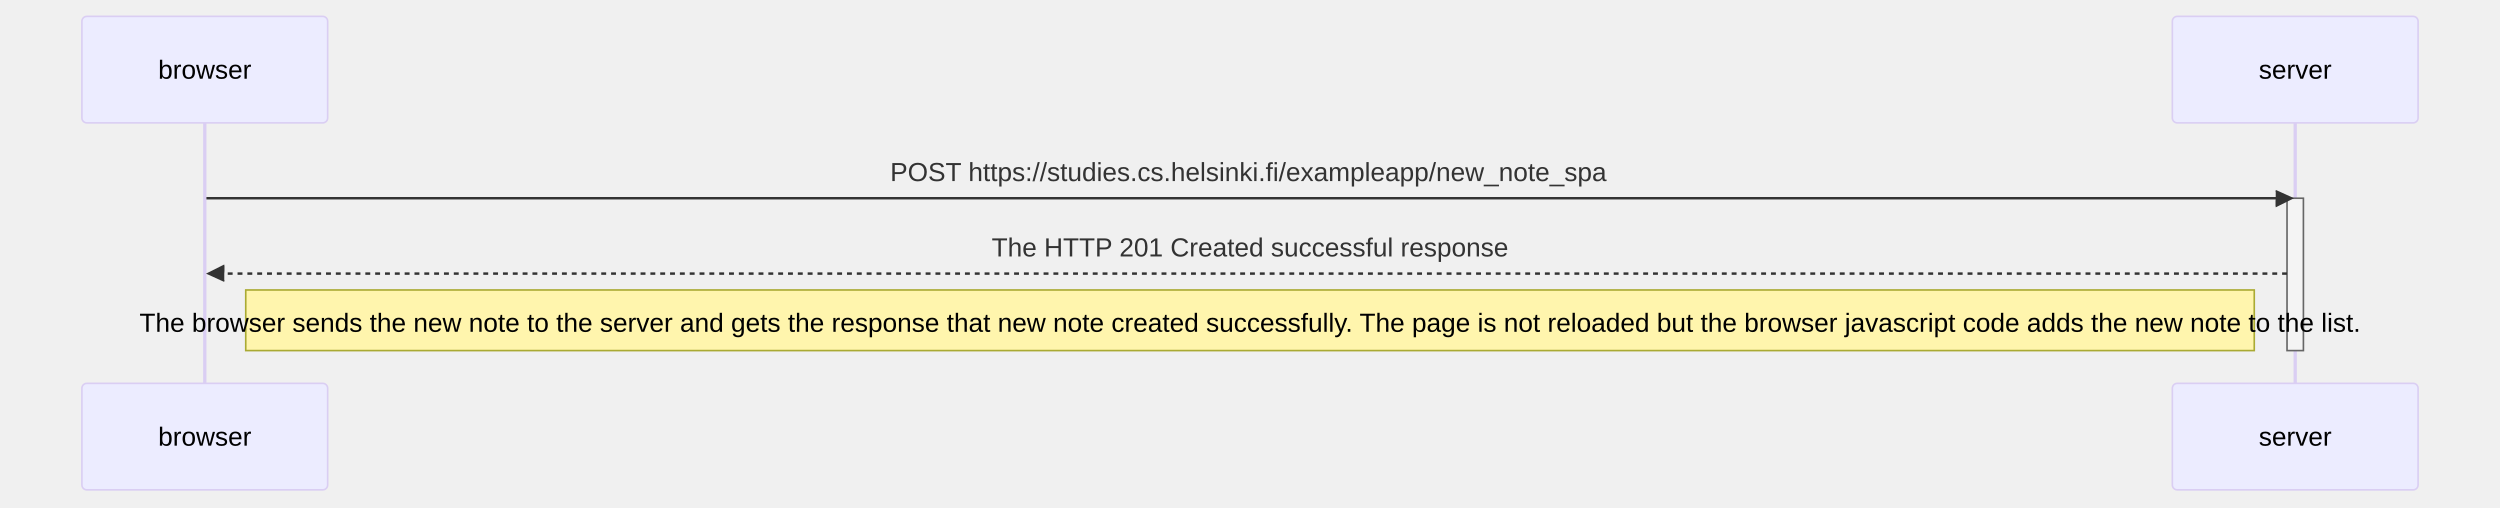
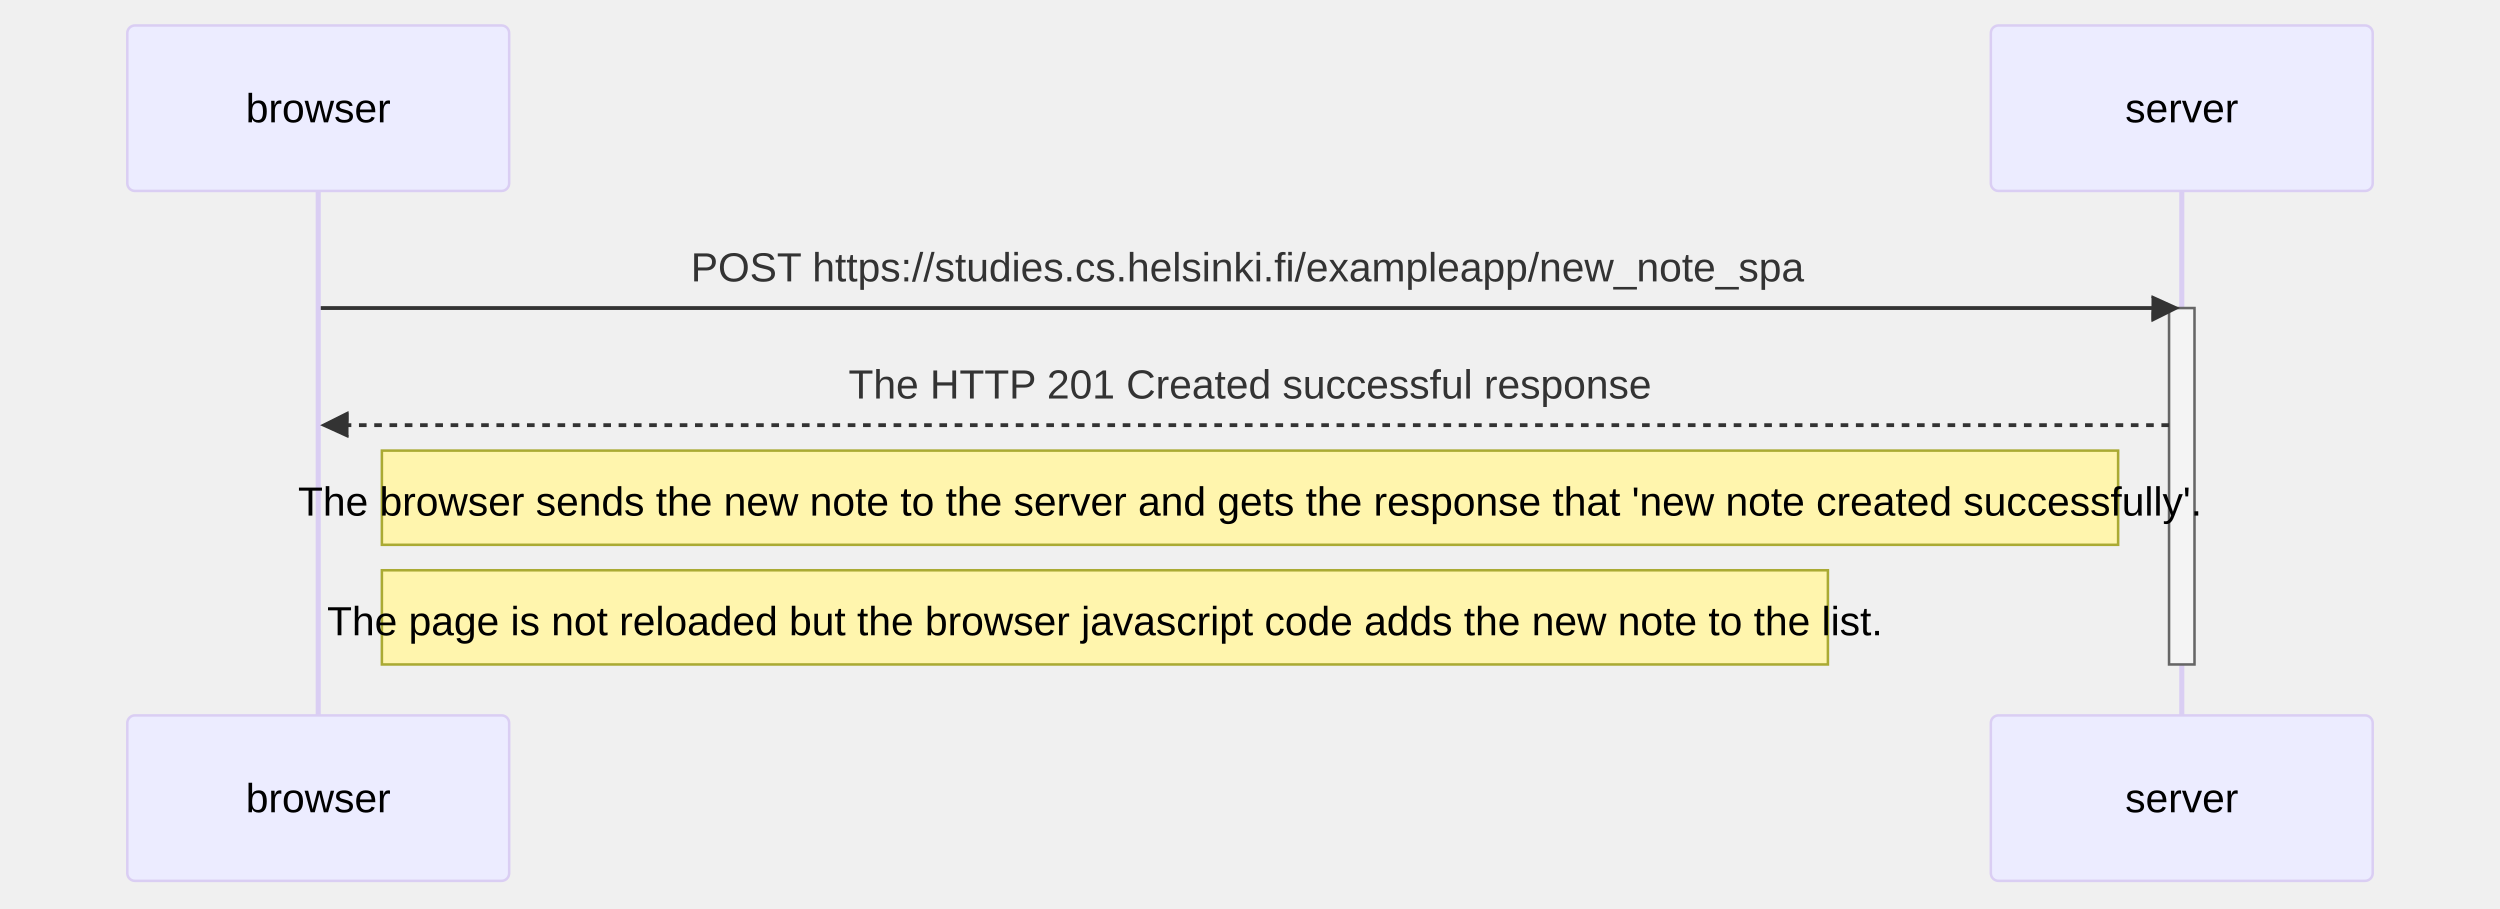
- <svg xmlns="http://www.w3.org/2000/svg" aria-roledescription="sequence" role="graphics-document document" viewBox="-50 -10 1526 310" style="max-width: 1526px; background-color: white;" width="100%" id="my-svg">
+ <svg xmlns="http://www.w3.org/2000/svg" aria-roledescription="sequence" role="graphics-document document" viewBox="-50 -10 982 357" style="max-width: 982px; background-color: white;" width="100%" id="my-svg">
  <g>
-     <rect class="actor actor-bottom" ry="3" rx="3" name="server" height="65" width="150" stroke="#666" fill="#eaeaea" y="224" x="1276" />
-     <text style="text-anchor: middle; font-size: 16px; font-weight: 400;" class="actor actor-box" alignment-baseline="central" dominant-baseline="central" y="256.5" x="1351">
-       <tspan dy="0" x="1351">server</tspan>
+     <rect class="actor actor-bottom" ry="3" rx="3" name="server" height="65" width="150" stroke="#666" fill="#eaeaea" y="271" x="732" />
+     <text style="text-anchor: middle; font-size: 16px; font-weight: 400;" class="actor actor-box" alignment-baseline="central" dominant-baseline="central" y="303.5" x="807">
+       <tspan dy="0" x="807">server</tspan>
    </text>
  </g>
  <g>
-     <rect class="actor actor-bottom" ry="3" rx="3" name="browser" height="65" width="150" stroke="#666" fill="#eaeaea" y="224" x="0" />
-     <text style="text-anchor: middle; font-size: 16px; font-weight: 400;" class="actor actor-box" alignment-baseline="central" dominant-baseline="central" y="256.5" x="75">
+     <rect class="actor actor-bottom" ry="3" rx="3" name="browser" height="65" width="150" stroke="#666" fill="#eaeaea" y="271" x="0" />
+     <text style="text-anchor: middle; font-size: 16px; font-weight: 400;" class="actor actor-box" alignment-baseline="central" dominant-baseline="central" y="303.5" x="75">
      <tspan dy="0" x="75">browser</tspan>
    </text>
  </g>
  <g>
-     <line name="server" stroke="#999" stroke-width="0.5px" class="actor-line 200" y2="224" x2="1351" y1="65" x1="1351" id="actor1" />
+     <line name="server" stroke="#999" stroke-width="0.5px" class="actor-line 200" y2="271" x2="807" y1="65" x1="807" id="actor1" />
    <g id="root-1">
-       <rect class="actor actor-top" ry="3" rx="3" name="server" height="65" width="150" stroke="#666" fill="#eaeaea" y="0" x="1276" />
-       <text style="text-anchor: middle; font-size: 16px; font-weight: 400;" class="actor actor-box" alignment-baseline="central" dominant-baseline="central" y="32.5" x="1351">
-         <tspan dy="0" x="1351">server</tspan>
+       <rect class="actor actor-top" ry="3" rx="3" name="server" height="65" width="150" stroke="#666" fill="#eaeaea" y="0" x="732" />
+       <text style="text-anchor: middle; font-size: 16px; font-weight: 400;" class="actor actor-box" alignment-baseline="central" dominant-baseline="central" y="32.5" x="807">
+         <tspan dy="0" x="807">server</tspan>
      </text>
    </g>
  </g>
  <g>
-     <line name="browser" stroke="#999" stroke-width="0.5px" class="actor-line 200" y2="224" x2="75" y1="65" x1="75" id="actor0" />
+     <line name="browser" stroke="#999" stroke-width="0.5px" class="actor-line 200" y2="271" x2="75" y1="65" x1="75" id="actor0" />
    <g id="root-0">
      <rect class="actor actor-top" ry="3" rx="3" name="browser" height="65" width="150" stroke="#666" fill="#eaeaea" y="0" x="0" />
      <text style="text-anchor: middle; font-size: 16px; font-weight: 400;" class="actor actor-box" alignment-baseline="central" dominant-baseline="central" y="32.5" x="75">
        <tspan dy="0" x="75">browser</tspan>
      </text>
    </g>
  </g>
  <style>#my-svg{font-family:"trebuchet ms",verdana,arial,sans-serif;font-size:16px;fill:#333;}#my-svg .error-icon{fill:#552222;}#my-svg .error-text{fill:#552222;stroke:#552222;}#my-svg .edge-thickness-normal{stroke-width:1px;}#my-svg .edge-thickness-thick{stroke-width:3.5px;}#my-svg .edge-pattern-solid{stroke-dasharray:0;}#my-svg .edge-thickness-invisible{stroke-width:0;fill:none;}#my-svg .edge-pattern-dashed{stroke-dasharray:3;}#my-svg .edge-pattern-dotted{stroke-dasharray:2;}#my-svg .marker{fill:#333333;stroke:#333333;}#my-svg .marker.cross{stroke:#333333;}#my-svg svg{font-family:"trebuchet ms",verdana,arial,sans-serif;font-size:16px;}#my-svg p{margin:0;}#my-svg .actor{stroke:hsl(259.626, 59.777%, 87.902%);fill:#ECECFF;}#my-svg text.actor&gt;tspan{fill:black;stroke:none;}#my-svg .actor-line{stroke:hsl(259.626, 59.777%, 87.902%);}#my-svg .messageLine0{stroke-width:1.5;stroke-dasharray:none;stroke:#333;}#my-svg .messageLine1{stroke-width:1.5;stroke-dasharray:2,2;stroke:#333;}#my-svg #arrowhead path{fill:#333;stroke:#333;}#my-svg .sequenceNumber{fill:white;}#my-svg #sequencenumber{fill:#333;}#my-svg #crosshead path{fill:#333;stroke:#333;}#my-svg .messageText{fill:#333;stroke:none;}#my-svg .labelBox{stroke:hsl(259.626, 59.777%, 87.902%);fill:#ECECFF;}#my-svg .labelText,#my-svg .labelText&gt;tspan{fill:black;stroke:none;}#my-svg .loopText,#my-svg .loopText&gt;tspan{fill:black;stroke:none;}#my-svg .loopLine{stroke-width:2px;stroke-dasharray:2,2;stroke:hsl(259.626, 59.777%, 87.902%);fill:hsl(259.626, 59.777%, 87.902%);}#my-svg .note{stroke:#aaaa33;fill:#fff5ad;}#my-svg .noteText,#my-svg .noteText&gt;tspan{fill:black;stroke:none;}#my-svg .activation0{fill:#f4f4f4;stroke:#666;}#my-svg .activation1{fill:#f4f4f4;stroke:#666;}#my-svg .activation2{fill:#f4f4f4;stroke:#666;}#my-svg .actorPopupMenu{position:absolute;}#my-svg .actorPopupMenuPanel{position:absolute;fill:#ECECFF;box-shadow:0px 8px 16px 0px rgba(0,0,0,0.2);filter:drop-shadow(3px 5px 2px rgb(0 0 0 / 0.4));}#my-svg .actor-man line{stroke:hsl(259.626, 59.777%, 87.902%);fill:#ECECFF;}#my-svg .actor-man circle,#my-svg line{stroke:hsl(259.626, 59.777%, 87.902%);fill:#ECECFF;stroke-width:2px;}#my-svg :root{--mermaid-font-family:"trebuchet ms",verdana,arial,sans-serif;}</style>
  <g />
  <defs>
    <symbol height="24" width="24" id="computer">
      <path d="M2 2v13h20v-13h-20zm18 11h-16v-9h16v9zm-10.228 6l.466-1h3.524l.467 1h-4.457zm14.228 3h-24l2-6h2.104l-1.33 4h18.45l-1.297-4h2.073l2 6zm-5-10h-14v-7h14v7z" transform="scale(.5)" />
    </symbol>
  </defs>
  <defs>
    <symbol clip-rule="evenodd" fill-rule="evenodd" id="database">
      <path d="M12.258.001l.256.004.255.005.253.008.251.01.249.012.247.015.246.016.242.019.241.02.239.023.236.024.233.027.231.028.229.031.225.032.223.034.22.036.217.038.214.04.211.041.208.043.205.045.201.046.198.048.194.05.191.051.187.053.183.054.18.056.175.057.172.059.168.06.163.061.16.063.155.064.15.066.074.033.073.033.071.034.07.034.069.035.068.035.067.035.066.035.064.036.064.036.062.036.06.036.06.037.058.037.058.037.055.038.055.038.053.038.052.038.051.039.05.039.048.039.047.039.045.04.044.04.043.04.041.04.04.041.039.041.037.041.036.041.034.041.033.042.032.042.03.042.029.042.027.042.026.043.024.043.023.043.021.043.02.043.018.044.017.043.015.044.013.044.012.044.011.045.009.044.007.045.006.045.004.045.002.045.001.045v17l-.001.045-.002.045-.004.045-.006.045-.007.045-.009.044-.011.045-.012.044-.013.044-.015.044-.017.043-.018.044-.02.043-.021.043-.023.043-.024.043-.026.043-.027.042-.029.042-.03.042-.032.042-.033.042-.034.041-.036.041-.037.041-.039.041-.04.041-.041.04-.043.04-.044.04-.045.04-.047.039-.048.039-.05.039-.051.039-.052.038-.053.038-.055.038-.055.038-.058.037-.058.037-.06.037-.06.036-.062.036-.064.036-.064.036-.066.035-.067.035-.068.035-.069.035-.07.034-.071.034-.073.033-.074.033-.15.066-.155.064-.16.063-.163.061-.168.06-.172.059-.175.057-.18.056-.183.054-.187.053-.191.051-.194.05-.198.048-.201.046-.205.045-.208.043-.211.041-.214.04-.217.038-.22.036-.223.034-.225.032-.229.031-.231.028-.233.027-.236.024-.239.023-.241.02-.242.019-.246.016-.247.015-.249.012-.251.01-.253.008-.255.005-.256.004-.258.001-.258-.001-.256-.004-.255-.005-.253-.008-.251-.01-.249-.012-.247-.015-.245-.016-.243-.019-.241-.02-.238-.023-.236-.024-.234-.027-.231-.028-.228-.031-.226-.032-.223-.034-.22-.036-.217-.038-.214-.04-.211-.041-.208-.043-.204-.045-.201-.046-.198-.048-.195-.05-.19-.051-.187-.053-.184-.054-.179-.056-.176-.057-.172-.059-.167-.06-.164-.061-.159-.063-.155-.064-.151-.066-.074-.033-.072-.033-.072-.034-.07-.034-.069-.035-.068-.035-.067-.035-.066-.035-.064-.036-.063-.036-.062-.036-.061-.036-.06-.037-.058-.037-.057-.037-.056-.038-.055-.038-.053-.038-.052-.038-.051-.039-.049-.039-.049-.039-.046-.039-.046-.04-.044-.04-.043-.04-.041-.04-.04-.041-.039-.041-.037-.041-.036-.041-.034-.041-.033-.042-.032-.042-.03-.042-.029-.042-.027-.042-.026-.043-.024-.043-.023-.043-.021-.043-.02-.043-.018-.044-.017-.043-.015-.044-.013-.044-.012-.044-.011-.045-.009-.044-.007-.045-.006-.045-.004-.045-.002-.045-.001-.045v-17l.001-.045.002-.045.004-.045.006-.045.007-.045.009-.044.011-.045.012-.044.013-.044.015-.044.017-.043.018-.044.02-.043.021-.043.023-.043.024-.043.026-.043.027-.042.029-.042.03-.042.032-.042.033-.042.034-.041.036-.041.037-.041.039-.041.04-.041.041-.04.043-.04.044-.04.046-.04.046-.039.049-.039.049-.039.051-.039.052-.038.053-.038.055-.038.056-.038.057-.037.058-.037.06-.037.061-.036.062-.036.063-.036.064-.036.066-.035.067-.035.068-.035.069-.035.07-.034.072-.034.072-.033.074-.033.151-.066.155-.064.159-.063.164-.061.167-.06.172-.059.176-.057.179-.056.184-.054.187-.053.19-.051.195-.05.198-.048.201-.046.204-.045.208-.043.211-.041.214-.04.217-.038.22-.036.223-.034.226-.032.228-.031.231-.028.234-.027.236-.024.238-.023.241-.02.243-.019.245-.016.247-.015.249-.012.251-.01.253-.008.255-.005.256-.004.258-.001.258.001zm-9.258 20.499v.01l.001.021.003.021.004.022.005.021.006.022.007.022.009.023.01.022.011.023.012.023.013.023.015.023.016.024.017.023.018.024.019.024.021.024.022.025.023.024.024.025.052.049.056.05.061.051.066.051.07.051.075.051.079.052.084.052.088.052.092.052.097.052.102.051.105.052.11.052.114.051.119.051.123.051.127.05.131.05.135.05.139.048.144.049.147.047.152.047.155.047.16.045.163.045.167.043.171.043.176.041.178.041.183.039.187.039.19.037.194.035.197.035.202.033.204.031.209.03.212.029.216.027.219.025.222.024.226.021.23.02.233.018.236.016.24.015.243.012.246.01.249.008.253.005.256.004.259.001.26-.001.257-.004.254-.005.25-.008.247-.011.244-.012.241-.014.237-.016.233-.018.231-.021.226-.021.224-.024.22-.026.216-.027.212-.028.21-.031.205-.031.202-.034.198-.034.194-.036.191-.037.187-.039.183-.04.179-.04.175-.042.172-.043.168-.044.163-.045.16-.046.155-.046.152-.047.148-.048.143-.049.139-.049.136-.05.131-.05.126-.05.123-.051.118-.052.114-.051.11-.052.106-.052.101-.052.096-.052.092-.052.088-.053.083-.051.079-.052.074-.052.07-.051.065-.051.06-.051.056-.05.051-.05.023-.024.023-.025.021-.024.02-.024.019-.024.018-.024.017-.024.015-.023.014-.024.013-.023.012-.023.01-.023.01-.022.008-.022.006-.022.006-.022.004-.022.004-.021.001-.021.001-.021v-4.127l-.077.055-.08.053-.083.054-.085.053-.087.052-.09.052-.093.051-.095.05-.097.05-.1.049-.102.049-.105.048-.106.047-.109.047-.111.046-.114.045-.115.045-.118.044-.12.043-.122.042-.124.042-.126.041-.128.04-.13.04-.132.038-.134.038-.135.037-.138.037-.139.035-.142.035-.143.034-.144.033-.147.032-.148.031-.15.03-.151.03-.153.029-.154.027-.156.027-.158.026-.159.025-.161.024-.162.023-.163.022-.165.021-.166.02-.167.019-.169.018-.169.017-.171.016-.173.015-.173.014-.175.013-.175.012-.177.011-.178.01-.179.008-.179.008-.181.006-.182.005-.182.004-.184.003-.184.002h-.37l-.184-.002-.184-.003-.182-.004-.182-.005-.181-.006-.179-.008-.179-.008-.178-.01-.176-.011-.176-.012-.175-.013-.173-.014-.172-.015-.171-.016-.17-.017-.169-.018-.167-.019-.166-.02-.165-.021-.163-.022-.162-.023-.161-.024-.159-.025-.157-.026-.156-.027-.155-.027-.153-.029-.151-.03-.15-.03-.148-.031-.146-.032-.145-.033-.143-.034-.141-.035-.14-.035-.137-.037-.136-.037-.134-.038-.132-.038-.13-.04-.128-.04-.126-.041-.124-.042-.122-.042-.12-.044-.117-.043-.116-.045-.113-.045-.112-.046-.109-.047-.106-.047-.105-.048-.102-.049-.1-.049-.097-.05-.095-.05-.093-.052-.09-.051-.087-.052-.085-.053-.083-.054-.08-.054-.077-.054v4.127zm0-5.654v.011l.001.021.003.021.004.021.005.022.006.022.007.022.009.022.01.022.011.023.012.023.013.023.015.024.016.023.017.024.018.024.019.024.021.024.022.024.023.025.024.024.052.05.056.05.061.05.066.051.07.051.075.052.079.051.084.052.088.052.092.052.097.052.102.052.105.052.11.051.114.051.119.052.123.05.127.051.131.05.135.049.139.049.144.048.147.048.152.047.155.046.16.045.163.045.167.044.171.042.176.042.178.04.183.04.187.038.19.037.194.036.197.034.202.033.204.032.209.03.212.028.216.027.219.025.222.024.226.022.23.02.233.018.236.016.24.014.243.012.246.01.249.008.253.006.256.003.259.001.26-.001.257-.003.254-.006.25-.008.247-.01.244-.012.241-.015.237-.016.233-.018.231-.02.226-.022.224-.024.22-.025.216-.027.212-.029.21-.03.205-.032.202-.033.198-.035.194-.036.191-.037.187-.039.183-.039.179-.041.175-.042.172-.043.168-.044.163-.045.16-.045.155-.047.152-.047.148-.048.143-.048.139-.05.136-.049.131-.05.126-.051.123-.051.118-.051.114-.052.11-.052.106-.052.101-.052.096-.052.092-.052.088-.052.083-.052.079-.052.074-.051.07-.052.065-.051.06-.05.056-.051.051-.049.023-.025.023-.024.021-.025.02-.024.019-.024.018-.024.017-.024.015-.023.014-.023.013-.024.012-.022.01-.023.01-.023.008-.022.006-.022.006-.022.004-.021.004-.022.001-.021.001-.021v-4.139l-.077.054-.08.054-.083.054-.085.052-.087.053-.09.051-.093.051-.095.051-.097.05-.1.049-.102.049-.105.048-.106.047-.109.047-.111.046-.114.045-.115.044-.118.044-.12.044-.122.042-.124.042-.126.041-.128.04-.13.039-.132.039-.134.038-.135.037-.138.036-.139.036-.142.035-.143.033-.144.033-.147.033-.148.031-.15.03-.151.03-.153.028-.154.028-.156.027-.158.026-.159.025-.161.024-.162.023-.163.022-.165.021-.166.02-.167.019-.169.018-.169.017-.171.016-.173.015-.173.014-.175.013-.175.012-.177.011-.178.009-.179.009-.179.007-.181.007-.182.005-.182.004-.184.003-.184.002h-.37l-.184-.002-.184-.003-.182-.004-.182-.005-.181-.007-.179-.007-.179-.009-.178-.009-.176-.011-.176-.012-.175-.013-.173-.014-.172-.015-.171-.016-.17-.017-.169-.018-.167-.019-.166-.02-.165-.021-.163-.022-.162-.023-.161-.024-.159-.025-.157-.026-.156-.027-.155-.028-.153-.028-.151-.03-.15-.03-.148-.031-.146-.033-.145-.033-.143-.033-.141-.035-.14-.036-.137-.036-.136-.037-.134-.038-.132-.039-.13-.039-.128-.04-.126-.041-.124-.042-.122-.043-.12-.043-.117-.044-.116-.044-.113-.046-.112-.046-.109-.046-.106-.047-.105-.048-.102-.049-.1-.049-.097-.05-.095-.051-.093-.051-.09-.051-.087-.053-.085-.052-.083-.054-.08-.054-.077-.054v4.139zm0-5.666v.011l.001.02.003.022.004.021.005.022.006.021.007.022.009.023.01.022.011.023.012.023.013.023.015.023.016.024.017.024.018.023.019.024.021.025.022.024.023.024.024.025.052.05.056.05.061.05.066.051.07.051.075.052.079.051.084.052.088.052.092.052.097.052.102.052.105.051.11.052.114.051.119.051.123.051.127.05.131.05.135.05.139.049.144.048.147.048.152.047.155.046.16.045.163.045.167.043.171.043.176.042.178.04.183.04.187.038.19.037.194.036.197.034.202.033.204.032.209.03.212.028.216.027.219.025.222.024.226.021.23.02.233.018.236.017.24.014.243.012.246.01.249.008.253.006.256.003.259.001.26-.001.257-.003.254-.006.25-.008.247-.01.244-.013.241-.014.237-.016.233-.018.231-.02.226-.022.224-.024.22-.025.216-.027.212-.029.21-.03.205-.032.202-.033.198-.035.194-.036.191-.037.187-.039.183-.039.179-.041.175-.042.172-.043.168-.044.163-.045.16-.045.155-.047.152-.047.148-.048.143-.049.139-.049.136-.049.131-.051.126-.05.123-.051.118-.052.114-.051.11-.052.106-.052.101-.052.096-.052.092-.052.088-.052.083-.052.079-.052.074-.052.07-.051.065-.051.06-.051.056-.05.051-.049.023-.025.023-.025.021-.024.02-.024.019-.024.018-.024.017-.024.015-.023.014-.024.013-.023.012-.023.01-.022.01-.023.008-.022.006-.022.006-.022.004-.022.004-.021.001-.021.001-.021v-4.153l-.077.054-.08.054-.083.053-.085.053-.087.053-.09.051-.093.051-.095.051-.097.05-.1.049-.102.048-.105.048-.106.048-.109.046-.111.046-.114.046-.115.044-.118.044-.12.043-.122.043-.124.042-.126.041-.128.04-.13.039-.132.039-.134.038-.135.037-.138.036-.139.036-.142.034-.143.034-.144.033-.147.032-.148.032-.15.03-.151.03-.153.028-.154.028-.156.027-.158.026-.159.024-.161.024-.162.023-.163.023-.165.021-.166.02-.167.019-.169.018-.169.017-.171.016-.173.015-.173.014-.175.013-.175.012-.177.01-.178.01-.179.009-.179.007-.181.006-.182.006-.182.004-.184.003-.184.001-.185.001-.185-.001-.184-.001-.184-.003-.182-.004-.182-.006-.181-.006-.179-.007-.179-.009-.178-.01-.176-.01-.176-.012-.175-.013-.173-.014-.172-.015-.171-.016-.17-.017-.169-.018-.167-.019-.166-.02-.165-.021-.163-.023-.162-.023-.161-.024-.159-.024-.157-.026-.156-.027-.155-.028-.153-.028-.151-.03-.15-.03-.148-.032-.146-.032-.145-.033-.143-.034-.141-.034-.14-.036-.137-.036-.136-.037-.134-.038-.132-.039-.13-.039-.128-.041-.126-.041-.124-.041-.122-.043-.12-.043-.117-.044-.116-.044-.113-.046-.112-.046-.109-.046-.106-.048-.105-.048-.102-.048-.1-.05-.097-.049-.095-.051-.093-.051-.09-.052-.087-.052-.085-.053-.083-.053-.08-.054-.077-.054v4.153zm8.74-8.179l-.257.004-.254.005-.25.008-.247.011-.244.012-.241.014-.237.016-.233.018-.231.021-.226.022-.224.023-.22.026-.216.027-.212.028-.21.031-.205.032-.202.033-.198.034-.194.036-.191.038-.187.038-.183.04-.179.041-.175.042-.172.043-.168.043-.163.045-.16.046-.155.046-.152.048-.148.048-.143.048-.139.049-.136.05-.131.05-.126.051-.123.051-.118.051-.114.052-.11.052-.106.052-.101.052-.096.052-.092.052-.088.052-.083.052-.079.052-.074.051-.07.052-.065.051-.06.05-.056.05-.051.05-.023.025-.023.024-.021.024-.02.025-.019.024-.018.024-.017.023-.015.024-.014.023-.013.023-.012.023-.01.023-.01.022-.008.022-.006.023-.006.021-.004.022-.004.021-.001.021-.001.021.001.021.001.021.004.021.004.022.006.021.006.023.008.022.01.022.01.023.012.023.013.023.014.023.015.024.017.023.018.024.019.024.02.025.021.024.023.024.023.025.051.05.056.05.06.05.065.051.07.052.074.051.079.052.083.052.088.052.092.052.096.052.101.052.106.052.11.052.114.052.118.051.123.051.126.051.131.05.136.05.139.049.143.048.148.048.152.048.155.046.16.046.163.045.168.043.172.043.175.042.179.041.183.04.187.038.191.038.194.036.198.034.202.033.205.032.21.031.212.028.216.027.22.026.224.023.226.022.231.021.233.018.237.016.241.014.244.012.247.011.25.008.254.005.257.004.26.001.26-.001.257-.004.254-.005.25-.008.247-.011.244-.012.241-.014.237-.016.233-.018.231-.021.226-.022.224-.023.22-.026.216-.027.212-.028.21-.031.205-.032.202-.033.198-.034.194-.036.191-.038.187-.038.183-.04.179-.041.175-.042.172-.043.168-.043.163-.045.16-.046.155-.046.152-.048.148-.048.143-.048.139-.049.136-.05.131-.05.126-.051.123-.051.118-.051.114-.052.11-.052.106-.052.101-.052.096-.052.092-.052.088-.052.083-.052.079-.052.074-.051.07-.052.065-.051.06-.05.056-.05.051-.05.023-.025.023-.024.021-.024.02-.025.019-.024.018-.024.017-.023.015-.024.014-.023.013-.023.012-.023.01-.023.01-.022.008-.022.006-.023.006-.021.004-.022.004-.021.001-.021.001-.021-.001-.021-.001-.021-.004-.021-.004-.022-.006-.021-.006-.023-.008-.022-.01-.022-.01-.023-.012-.023-.013-.023-.014-.023-.015-.024-.017-.023-.018-.024-.019-.024-.02-.025-.021-.024-.023-.024-.023-.025-.051-.05-.056-.05-.06-.05-.065-.051-.07-.052-.074-.051-.079-.052-.083-.052-.088-.052-.092-.052-.096-.052-.101-.052-.106-.052-.11-.052-.114-.052-.118-.051-.123-.051-.126-.051-.131-.05-.136-.05-.139-.049-.143-.048-.148-.048-.152-.048-.155-.046-.16-.046-.163-.045-.168-.043-.172-.043-.175-.042-.179-.041-.183-.04-.187-.038-.191-.038-.194-.036-.198-.034-.202-.033-.205-.032-.21-.031-.212-.028-.216-.027-.22-.026-.224-.023-.226-.022-.231-.021-.233-.018-.237-.016-.241-.014-.244-.012-.247-.011-.25-.008-.254-.005-.257-.004-.26-.001-.26.001z" transform="scale(.5)" />
    </symbol>
  </defs>
  <defs>
    <symbol height="24" width="24" id="clock">
      <path d="M12 2c5.514 0 10 4.486 10 10s-4.486 10-10 10-10-4.486-10-10 4.486-10 10-10zm0-2c-6.627 0-12 5.373-12 12s5.373 12 12 12 12-5.373 12-12-5.373-12-12-12zm5.848 12.459c.202.038.202.333.001.372-1.907.361-6.045 1.111-6.547 1.111-.719 0-1.301-.582-1.301-1.301 0-.512.77-5.447 1.125-7.445.034-.192.312-.181.343.014l.985 6.238 5.394 1.011z" transform="scale(.5)" />
    </symbol>
  </defs>
  <defs>
    <marker orient="auto-start-reverse" markerHeight="12" markerWidth="12" markerUnits="userSpaceOnUse" refY="5" refX="7.9" id="arrowhead">
      <path d="M -1 0 L 10 5 L 0 10 z" />
    </marker>
  </defs>
  <defs>
    <marker refY="4.5" refX="4" orient="auto" markerHeight="8" markerWidth="15" id="crosshead">
      <path style="stroke-dasharray: 0, 0;" d="M 1,2 L 6,7 M 6,2 L 1,7" stroke-width="1pt" stroke="#000000" fill="none" />
    </marker>
  </defs>
  <defs>
    <marker orient="auto" markerHeight="28" markerWidth="20" refY="7" refX="15.5" id="filled-head">
      <path d="M 18,7 L9,13 L14,7 L9,1 Z" />
    </marker>
  </defs>
  <defs>
    <marker orient="auto" markerHeight="40" markerWidth="60" refY="15" refX="15" id="sequencenumber">
      <circle r="6" cy="15" cx="15" />
    </marker>
  </defs>
  <g>
-     <rect class="activation0" height="93" width="10" stroke="#666" fill="#EDF2AE" y="111" x="1346" />
+     <rect class="activation0" height="140" width="10" stroke="#666" fill="#EDF2AE" y="111" x="802" />
  </g>
  <g>
-     <rect class="note" height="37" width="1226" stroke="#666" fill="#EDF2AE" y="167" x="100" />
-     <text style="font-size: 16px; font-weight: 400;" dy="1em" class="noteText" alignment-baseline="middle" dominant-baseline="middle" text-anchor="middle" y="172" x="713">
-       <tspan x="713">The browser sends the new note to the server and gets the response that new note created successfully. The page is not reloaded but the browser javascript code adds the new note to the list.</tspan>
+     <rect class="note" height="37" width="682" stroke="#666" fill="#EDF2AE" y="167" x="100" />
+     <text style="font-size: 16px; font-weight: 400;" dy="1em" class="noteText" alignment-baseline="middle" dominant-baseline="middle" text-anchor="middle" y="172" x="441">
+       <tspan x="441">The browser sends the new note to the server and gets the response that 'new note created successfully'.</tspan>
    </text>
  </g>
-   <text style="font-size: 16px; font-weight: 400;" dy="1em" class="messageText" alignment-baseline="middle" dominant-baseline="middle" text-anchor="middle" y="80" x="712">POST https://studies.cs.helsinki.fi/exampleapp/new_note_spa</text>
-   <line style="fill: none;" marker-end="url(#arrowhead)" stroke="none" stroke-width="2" class="messageLine0" y2="111" x2="1347" y1="111" x1="76" />
-   <text style="font-size: 16px; font-weight: 400;" dy="1em" class="messageText" alignment-baseline="middle" dominant-baseline="middle" text-anchor="middle" y="126" x="713">The HTTP 201 Created successful response</text>
-   <line style="stroke-dasharray: 3, 3; fill: none;" marker-end="url(#arrowhead)" stroke="none" stroke-width="2" class="messageLine1" y2="157" x2="79" y1="157" x1="1346" />
+   <g>
+     <rect class="note" height="37" width="568" stroke="#666" fill="#EDF2AE" y="214" x="100" />
+     <text style="font-size: 16px; font-weight: 400;" dy="1em" class="noteText" alignment-baseline="middle" dominant-baseline="middle" text-anchor="middle" y="219" x="384">
+       <tspan x="384">The page is not reloaded but the browser javascript code adds the new note to the list.</tspan>
+     </text>
+   </g>
+   <text style="font-size: 16px; font-weight: 400;" dy="1em" class="messageText" alignment-baseline="middle" dominant-baseline="middle" text-anchor="middle" y="80" x="440">POST https://studies.cs.helsinki.fi/exampleapp/new_note_spa</text>
+   <line style="fill: none;" marker-end="url(#arrowhead)" stroke="none" stroke-width="2" class="messageLine0" y2="111" x2="803" y1="111" x1="76" />
+   <text style="font-size: 16px; font-weight: 400;" dy="1em" class="messageText" alignment-baseline="middle" dominant-baseline="middle" text-anchor="middle" y="126" x="441">The HTTP 201 Created successful response</text>
+   <line style="stroke-dasharray: 3, 3; fill: none;" marker-end="url(#arrowhead)" stroke="none" stroke-width="2" class="messageLine1" y2="157" x2="79" y1="157" x1="802" />
</svg>
